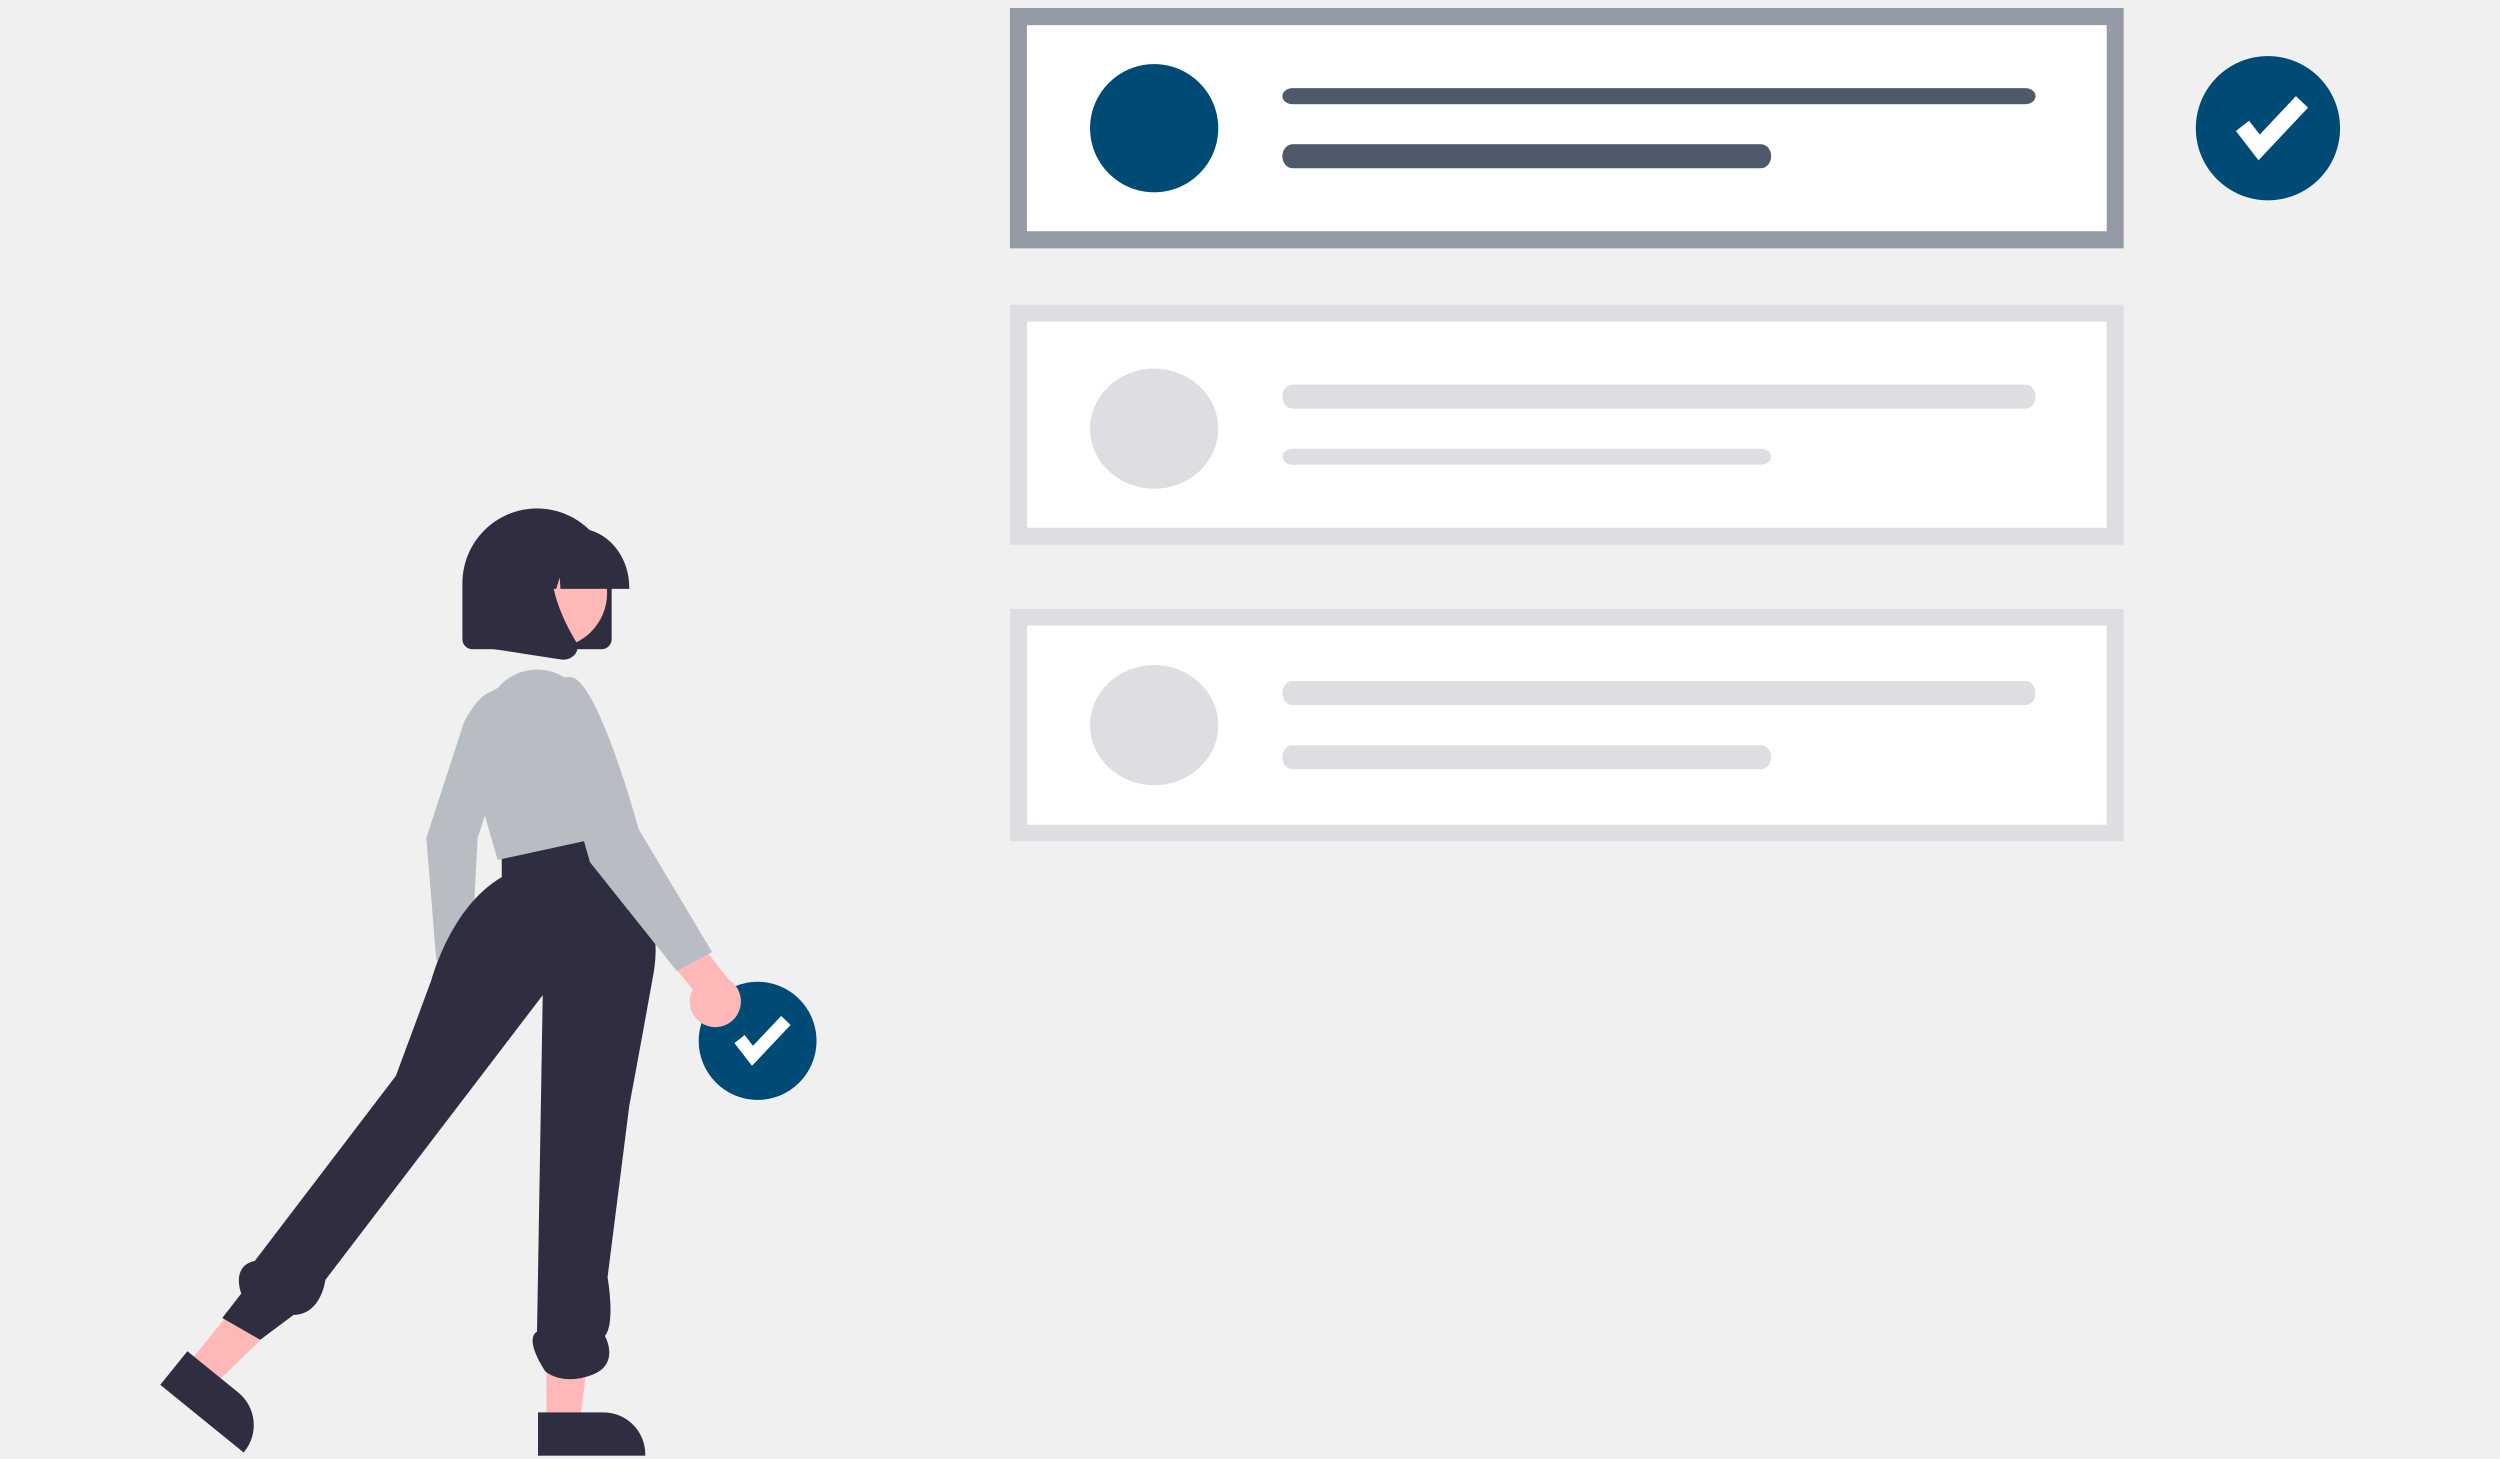
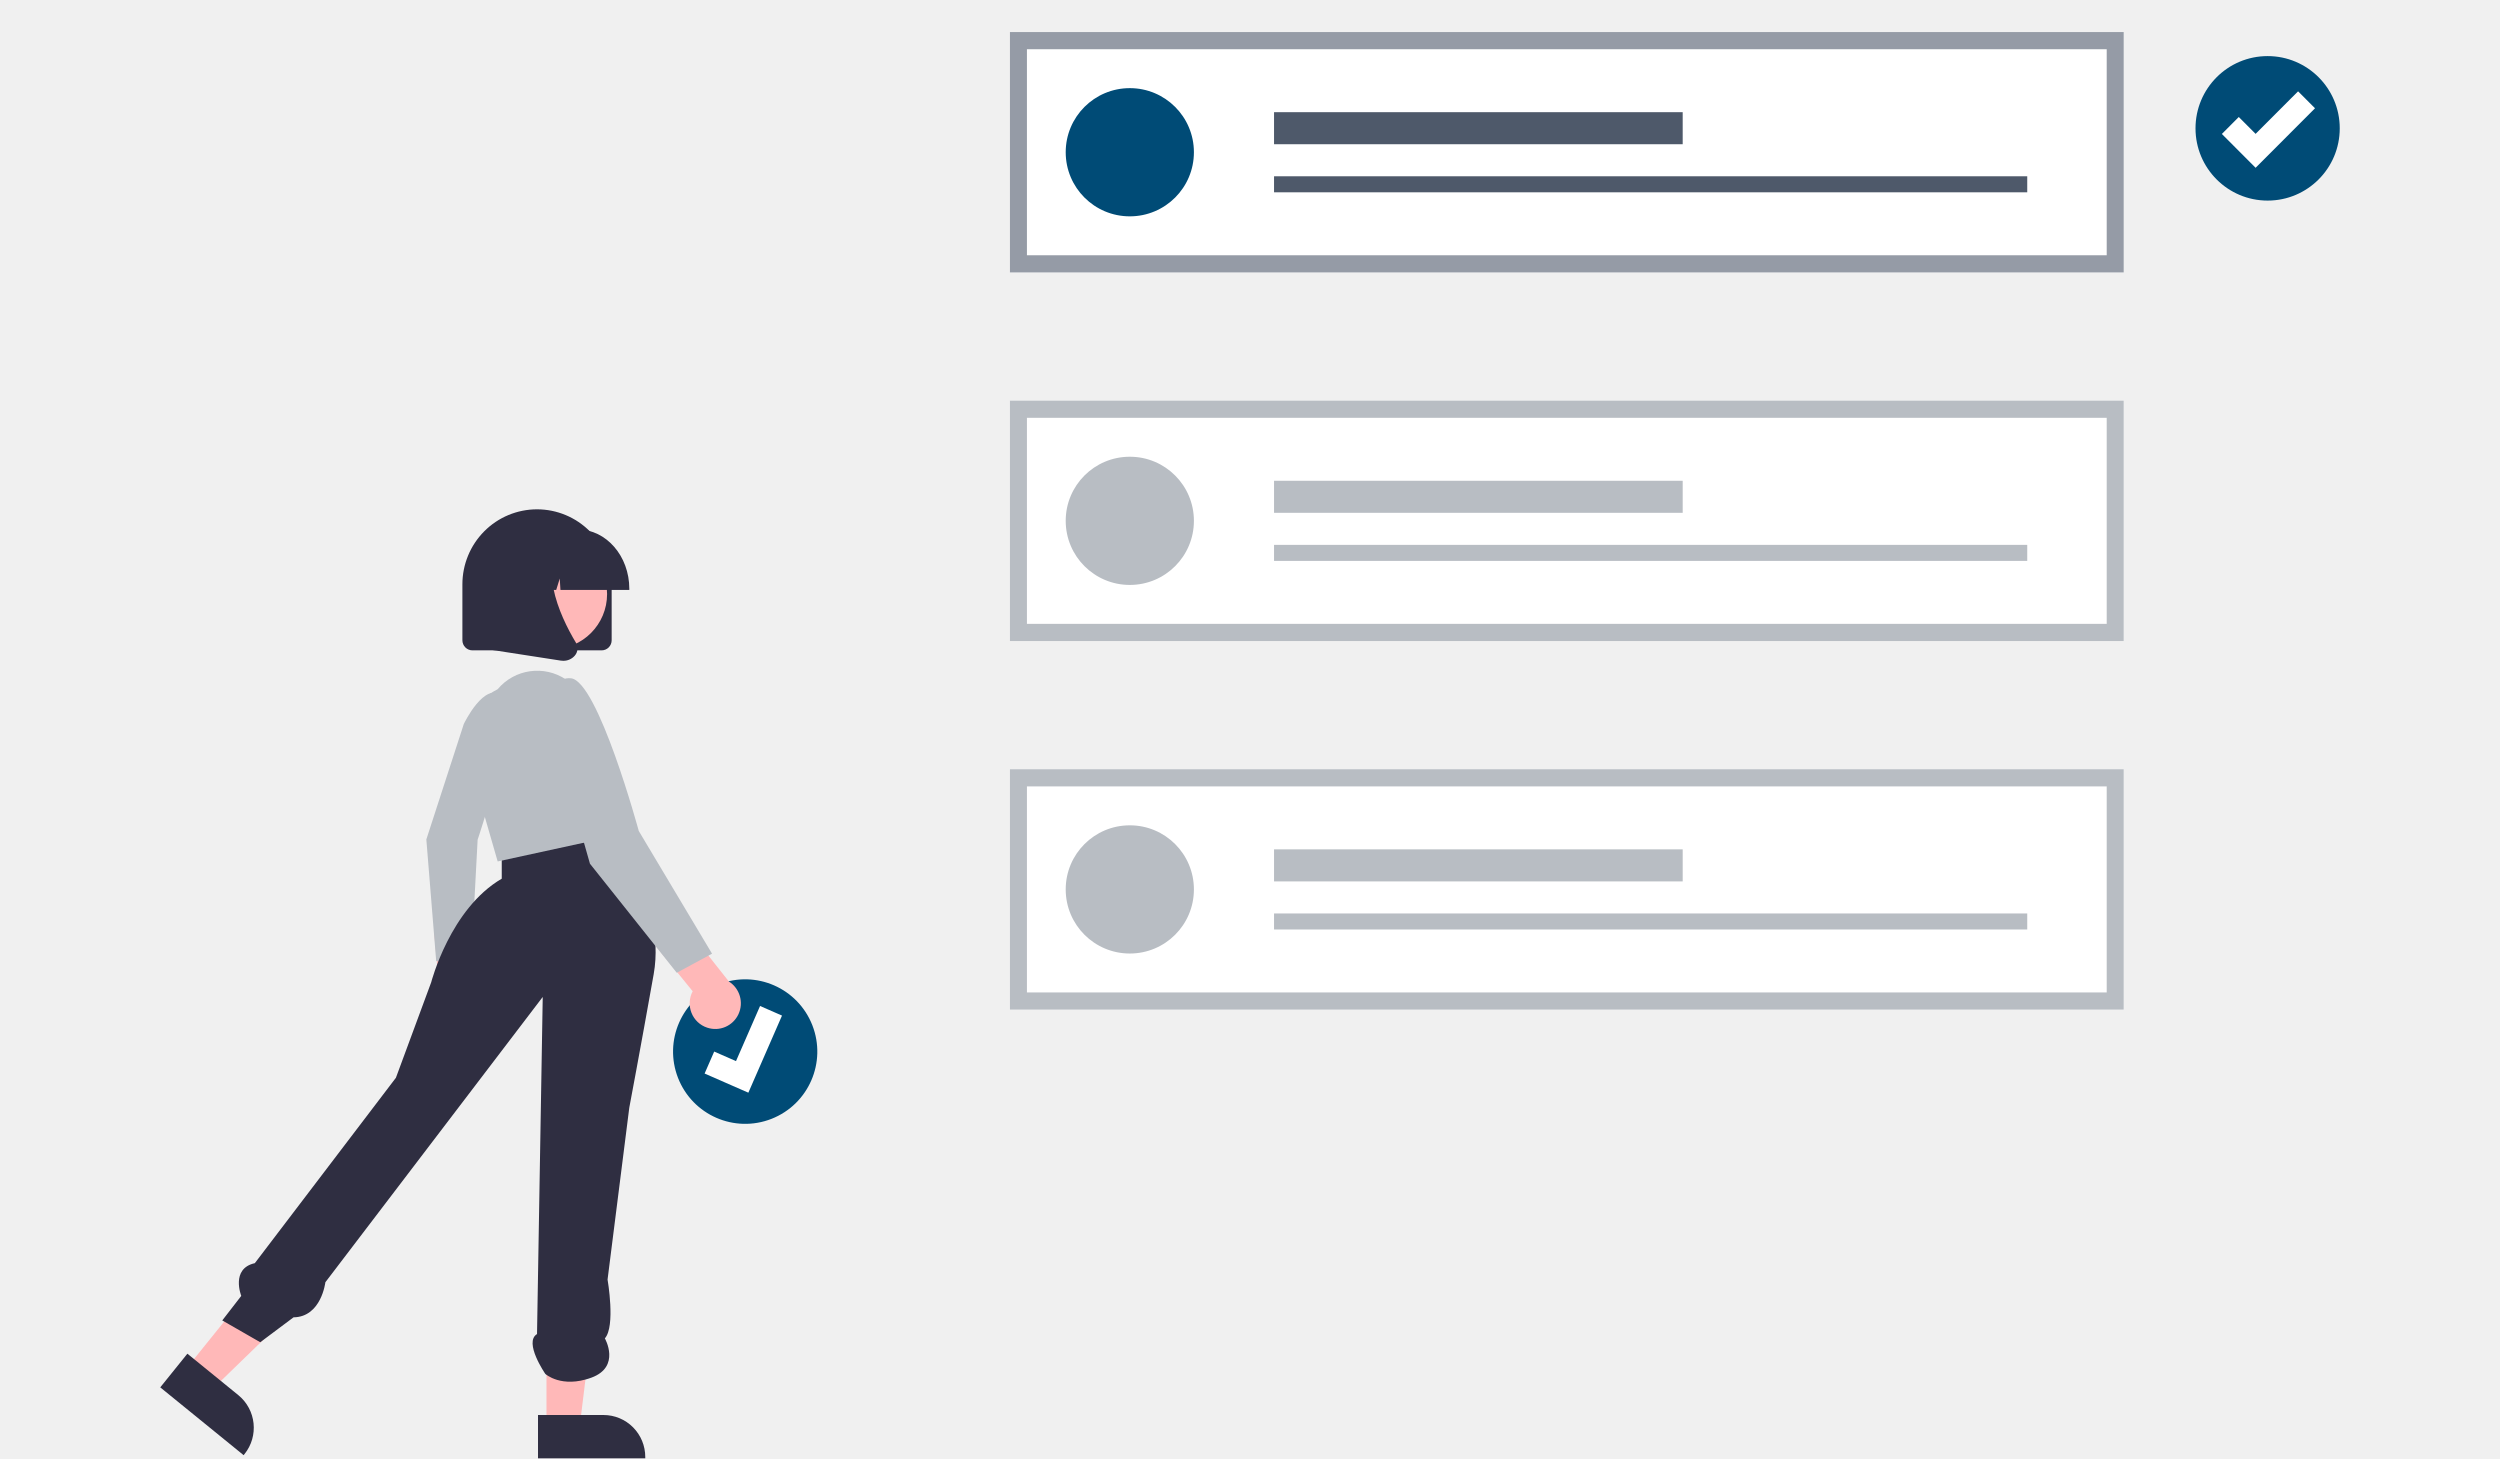
<svg xmlns="http://www.w3.org/2000/svg" width="312" height="182" fill="none">
-   <path d="M94.55 137.27c4.059 0 7.349-3.3 7.349-7.372 0-4.071-3.29-7.372-7.35-7.372s-7.35 3.301-7.35 7.372c0 4.072 3.29 7.372 7.35 7.372Z" fill="#004B76" />
-   <path d="m93.85 133.01-2.2-2.836 1.279-.998 1.041 1.343 3.52-3.726 1.176 1.118-4.817 5.099ZM265.039 31h-139V1h139v30Z" fill="#fff" />
-   <path d="M144.039 24a8 8 0 1 0 0-16 8 8 0 0 0 0 16Z" fill="#004B76" />
-   <path d="M161.292 11a1.43 1.43 0 0 0-.886.293c-.235.187-.367.442-.367.707 0 .265.132.52.367.707.235.188.554.293.886.293h91.497c.332 0 .65-.106.884-.294.234-.187.366-.441.366-.706 0-.265-.132-.519-.366-.706a1.427 1.427 0 0 0-.884-.294h-91.497ZM161.308 18c-.336 0-.658.156-.896.437-.238.28-.372.662-.373 1.06-.001.398.132.78.369 1.061.237.282.559.441.895.442h58.467c.167 0 .332-.038.486-.113.154-.076.293-.186.411-.326.118-.139.212-.304.275-.486a1.737 1.737 0 0 0 0-1.15 1.524 1.524 0 0 0-.275-.486 1.272 1.272 0 0 0-.411-.326 1.099 1.099 0 0 0-.486-.113h-58.462Z" fill="#4E596A" />
-   <path d="M265.039 31h-139V1h139v30Zm-136.878-2.143h134.756V3.143H128.161v25.714Z" fill="#959BA6" />
-   <path d="M265.039 68h-139V38h139v30Z" fill="#fff" />
-   <path d="M144.039 61c4.418 0 8-3.358 8-7.5 0-4.142-3.582-7.5-8-7.5s-8 3.358-8 7.5c0 4.142 3.582 7.5 8 7.5ZM161.292 48c-.332 0-.651.158-.886.44a1.662 1.662 0 0 0-.367 1.06c0 .398.132.78.367 1.06.235.282.554.44.886.44h91.497c.332 0 .65-.16.884-.44.234-.282.366-.663.366-1.06s-.132-.778-.366-1.06a1.158 1.158 0 0 0-.884-.44h-91.497ZM161.308 56c-.336 0-.658.104-.896.291-.238.188-.372.442-.373.707-.001.265.132.52.369.708.237.188.559.293.895.294h58.467c.167 0 .332-.026.486-.076.154-.05.293-.123.411-.216a1.01 1.01 0 0 0 .275-.325.82.82 0 0 0 .097-.383.82.82 0 0 0-.097-.383 1.01 1.01 0 0 0-.275-.325 1.329 1.329 0 0 0-.411-.216 1.57 1.57 0 0 0-.486-.076h-58.462Z" fill="#DCDEE1" />
-   <path d="M265.039 68h-139V38h139v30Zm-136.878-2.143h134.756V40.143H128.161v25.714Z" fill="#DCDEE1" />
-   <path d="M265.039 105h-139V76h139v29Z" fill="#fff" />
-   <path d="M144.039 98c4.418 0 8-3.358 8-7.5 0-4.142-3.582-7.5-8-7.5s-8 3.358-8 7.5c0 4.142 3.582 7.5 8 7.5ZM161.292 85c-.332 0-.651.158-.886.44a1.662 1.662 0 0 0-.367 1.06c0 .398.132.78.367 1.06.235.282.554.44.886.44h91.497c.332 0 .65-.16.884-.44.234-.282.366-.663.366-1.06s-.132-.778-.366-1.06a1.158 1.158 0 0 0-.884-.44h-91.497ZM161.308 93c-.336 0-.658.156-.896.437-.238.28-.372.662-.373 1.06-.001.398.132.78.369 1.061.237.282.559.441.895.442h58.467c.167 0 .332-.038.486-.114.154-.075.293-.185.411-.325.118-.139.212-.304.275-.486a1.737 1.737 0 0 0 0-1.15 1.524 1.524 0 0 0-.275-.486 1.272 1.272 0 0 0-.411-.325 1.099 1.099 0 0 0-.486-.114h-58.462Z" fill="#DCDEE1" />
-   <path d="M265.039 105h-139V76h139v29Zm-136.878-2.071h134.756V78.071H128.161v24.858Z" fill="#DCDEE1" />
-   <path d="M53.855 126.542a2.785 2.785 0 0 1-.522-2.296 2.785 2.785 0 0 1 1.42-1.875l-.58-6.333 3.75-1.292.694 8.955a2.803 2.803 0 0 1-1.123 3.541 2.78 2.78 0 0 1-3.639-.7Z" fill="#FFB8B8" />
-   <path d="M57.882 90.197s2.575-5.418 4.862-3.512c2.287 1.906-3.136 17.926-3.136 17.926l-.825 15.552-4.347-.435-1.229-15.153 4.675-14.378Z" fill="#B8BDC3" />
-   <path d="m23.355 170.357 3.227 2.62 11.611-11.237-4.762-3.867-10.075 12.484Z" fill="#FFB8B8" />
-   <path d="m23.385 168.631 6.355 5.159v.001a5.239 5.239 0 0 1 .771 7.35l-.106.132L20 172.825l3.385-4.194Z" fill="#2F2E41" />
-   <path d="M68.201 177.629h4.152l1.975-16.062-6.128.001.001 16.061Z" fill="#FFB8B8" />
-   <path d="M67.143 176.27h8.176c1.382 0 2.707.55 3.684 1.53a5.235 5.235 0 0 1 1.526 3.695v.17l-13.386.001v-5.396ZM75.486 102.332s7.788 9.51 6.095 19.02c-1.693 9.511-3.047 16.643-3.047 16.643l-2.71 21.398s1.016 5.828-.338 7.329c0 0 2.032 3.54-1.693 4.899-3.725 1.358-5.735-.47-5.735-.47s-2.731-3.946-1.038-4.965l.713-41.993-27.127 35.54s-.498 4.323-3.974 4.369l-4.153 3.103-4.74-2.717 2.37-3.057s-1.355-3.396 1.693-4.076l17.609-23.096 4.402-11.888s2.37-9.17 8.805-12.906v-3.976l12.868-3.157Z" fill="#2F2E41" />
-   <path d="M62.11 85.859a6.451 6.451 0 0 1 8.523-1.207l.281.188a25.066 25.066 0 0 1 5.843 12.066l1.268 6.954-15.915 3.458-3.732-12.906a7.312 7.312 0 0 1 .322-4.954 7.283 7.283 0 0 1 3.41-3.6Z" fill="#B8BDC3" />
-   <path d="M88.258 128.022a3.182 3.182 0 0 1-2.184-3.205c.026-.465.153-.918.373-1.329l-4.591-5.635 2.734-3.634 6.372 8.05a3.204 3.204 0 0 1 1.195 4.081 3.186 3.186 0 0 1-3.9 1.672h.001Z" fill="#FFB8B8" />
-   <path d="M68.883 90.954s-1.016-6.793 2.37-6.453c3.387.34 8.466 19.02 8.466 19.02l9.144 15.284-4.403 2.378-10.836-13.586-4.74-16.643Z" fill="#B8BDC3" />
-   <path d="M75.084 81.023H58.958a1.25 1.25 0 0 1-1.251-1.255v-6.971c0-2.478.981-4.854 2.728-6.606a9.3 9.3 0 0 1 6.586-2.736 9.3 9.3 0 0 1 6.586 2.736 9.356 9.356 0 0 1 2.728 6.606v6.971a1.258 1.258 0 0 1-1.251 1.255Z" fill="#2F2E41" />
-   <path d="M68.935 80.86c3.772 0 6.829-3.066 6.829-6.849 0-3.782-3.057-6.849-6.829-6.849-3.771 0-6.829 3.067-6.829 6.85 0 3.782 3.058 6.848 6.83 6.848Z" fill="#FFB8B8" />
-   <path d="M78.538 73.494h-8.593l-.088-1.42-.441 1.42h-1.323l-.175-2.814-.873 2.814h-2.56v-.14c0-4.074 2.88-7.39 6.42-7.39h1.212c3.54 0 6.421 3.316 6.421 7.39v.14Z" fill="#2F2E41" />
-   <path d="M70.3 82.324a2.06 2.06 0 0 1-.313-.024l-10.23-1.58V70.034c0-1.092.433-2.139 1.203-2.91a4.098 4.098 0 0 1 2.901-1.206h7.157l-.279.285c-3.879 3.96-.957 10.382 1.13 13.858a1.373 1.373 0 0 1-.138 1.623 1.86 1.86 0 0 1-1.43.64Z" fill="#2F2E41" />
-   <path d="M283.039 25a9 9 0 0 0 9-9 9 9 0 0 0-9-9 9 9 0 0 0-9 9 9 9 0 0 0 9 9Z" fill="#004B76" />
-   <path d="m281.861 20-2.822-3.65 1.641-1.284 1.336 1.728L286.529 12l1.51 1.439L281.861 20Z" fill="#fff" />
+   <path d="M53.855 126.77a2.79 2.79 0 0 1-.522-2.3 2.787 2.787 0 0 1 1.42-1.879l-.58-6.345 3.75-1.294.694 8.972a2.814 2.814 0 0 1-1.123 3.548 2.783 2.783 0 0 1-3.639-.702Z" fill="#FFB8B8" />
+   <path d="M57.882 90.357s2.575-5.429 4.862-3.52c2.287 1.91-3.136 17.961-3.136 17.961l-.825 15.582-4.347-.436-1.229-15.181 4.675-14.406Z" fill="#B8BDC3" />
+   <path d="m23.355 170.67 3.227 2.625 11.611-11.259-4.762-3.874-10.075 12.508Z" fill="#FFB8B8" />
+   <path d="m23.385 168.94 6.355 5.17a5.252 5.252 0 0 1 .771 7.364l-.106.132L20 173.143l3.385-4.203Z" fill="#2F2E41" />
+   <path d="M68.201 177.956h4.152l1.975-16.093-6.128.001.001 16.092Z" fill="#FFB8B8" />
+   <path d="M67.143 176.593h8.176a5.2 5.2 0 0 1 3.684 1.533 5.25 5.25 0 0 1 1.526 3.703v.17H67.143v-5.406ZM75.486 102.515s7.788 9.528 6.095 19.056c-1.693 9.529-3.047 16.675-3.047 16.675l-2.71 21.439s1.016 5.839-.338 7.343c0 0 2.032 3.547-1.693 4.908-3.725 1.361-5.735-.47-5.735-.47s-2.731-3.954-1.038-4.975l.713-42.073-27.127 35.607s-.498 4.332-3.974 4.378l-4.153 3.109-4.74-2.722 2.37-3.063s-1.355-3.403 1.693-4.084l17.609-23.14 4.402-11.911s2.37-9.188 8.805-12.931v-3.983l12.868-3.163Z" fill="#2F2E41" />
+   <path d="M62.11 86.01a6.44 6.44 0 0 1 8.523-1.21l.281.189a25.134 25.134 0 0 1 5.843 12.09l1.268 6.967-15.915 3.464-3.732-12.931a7.34 7.34 0 0 1 .322-4.963 7.29 7.29 0 0 1 3.41-3.606Z" fill="#B8BDC3" />
+   <path d="M96.28 139.634c4.629-1.816 6.912-7.047 5.1-11.684-1.812-4.637-7.033-6.925-11.661-5.109-4.629 1.815-6.912 7.046-5.1 11.684 1.812 4.637 7.033 6.924 11.662 5.109Z" fill="#004B76" />
+   <g clip-path="url(#a)">
+     <path d="m94.914 126.664-2.803 6.421-2.263-.991-.458-.201-.2.459-.397.909-.2.458.457.2 3.628 1.59.459.2.2-.459 3.4-7.789.2-.458-.457-.2-.908-.398-.458-.2-.2.459Z" fill="#fff" stroke="#fff" />
+   </g>
+   <path d="M88.258 128.253a3.171 3.171 0 0 1-1.96-1.846 3.205 3.205 0 0 1 .149-2.696l-4.591-5.646 2.734-3.641 6.372 8.066a3.221 3.221 0 0 1 1.195 4.088 3.199 3.199 0 0 1-1.632 1.582 3.176 3.176 0 0 1-2.267.093Z" fill="#FFB8B8" />
+   <path d="M68.883 91.115s-1.016-6.806 2.37-6.466c3.387.34 8.466 19.057 8.466 19.057l9.144 15.313-4.403 2.382-10.836-13.612-4.74-16.674Z" fill="#B8BDC3" />
+   <path d="M75.084 81.165H58.958a1.25 1.25 0 0 1-.884-.368 1.262 1.262 0 0 1-.367-.889v-6.985c0-2.482.981-4.863 2.728-6.618a9.29 9.29 0 0 1 6.586-2.742c2.47 0 4.84.987 6.586 2.742a9.383 9.383 0 0 1 2.728 6.618v6.985c0 .333-.132.653-.367.889a1.25 1.25 0 0 1-.884.368Z" fill="#2F2E41" />
+   <path d="M68.935 81.002c3.772 0 6.829-3.073 6.829-6.862 0-3.79-3.057-6.863-6.829-6.863-3.771 0-6.829 3.073-6.829 6.863 0 3.79 3.058 6.862 6.83 6.862Z" fill="#FFB8B8" />
+   <path d="M78.538 73.622h-8.593l-.088-1.423-.441 1.423h-1.323l-.175-2.82-.873 2.82h-2.56v-.14c0-4.082 2.88-7.404 6.42-7.404h1.212c3.54 0 6.421 3.322 6.421 7.404v.14Z" fill="#2F2E41" />
+   <path d="M70.3 82.468a2.06 2.06 0 0 1-.313-.024l-10.23-1.584V70.154c0-1.094.433-2.142 1.203-2.916a4.093 4.093 0 0 1 2.901-1.208h7.157l-.279.285c-3.879 3.969-.957 10.403 1.13 13.885a1.378 1.378 0 0 1-.138 1.627 1.86 1.86 0 0 1-1.43.641Z" fill="#2F2E41" />
+   <path d="M283 25.034c4.971 0 9-4.037 9-9.017 0-4.98-4.029-9.017-9-9.017s-9 4.037-9 9.017c0 4.98 4.029 9.017 9 9.017Z" fill="#004B76" />
+   <path d="m281.5 17.414-1.746-1.75-.354-.354-.354.354-.7.702-.352.353.352.353 2.8 2.806.354.354.354-.354 6-6.012.353-.353-.353-.353-.7-.702-.354-.354-.354.354-4.946 4.956Z" fill="#fff" stroke="#fff" />
+   <path d="M265.039 34h-139V4h139v30Z" fill="#fff" />
+   <path d="M141 27a8 8 0 1 0 0-16 8 8 0 0 0 0 16Z" fill="#004B76" />
+   <path d="M265.039 34h-139V4h139v30Zm-136.878-2.143h134.756V6.143H128.161v25.714Z" fill="#959BA6" />
+   <path fill="#4E596A" d="M159 22h94v2h-94zM159 14h51v4h-51z" />
+   <path d="M265.039 80h-139V50h139v30Z" fill="#fff" />
+   <path d="M141 73a8 8 0 1 0 0-16 8 8 0 0 0 0 16Z" fill="#B8BDC3" />
+   <path d="M265.039 80h-139V50h139v30Zm-136.878-2.143h134.756V52.143H128.161v25.714Z" fill="#B8BDC3" />
+   <path fill="#B8BDC3" d="M159 68h94v2h-94zM159 60h51v4h-51z" />
+   <path d="M265.039 126h-139V96h139v30Z" fill="#fff" />
+   <path d="M141 119a8 8 0 1 0 0-16 8 8 0 0 0 0 16Z" fill="#B8BDC3" />
+   <path d="M265.039 126h-139V96h139v30Zm-136.878-2.143h134.756V98.143H128.161v25.714Z" fill="#B8BDC3" />
+   <path fill="#B8BDC3" d="M159 114h94v2h-94zM159 106h51v4h-51z" />
+   <defs>
+     <clipPath id="a">
+       <path fill="#fff" transform="rotate(-21.418 380.591 -161.417) skewX(-.074)" d="M0 0h12.003v12.02H0z" />
+     </clipPath>
+   </defs>
</svg>
